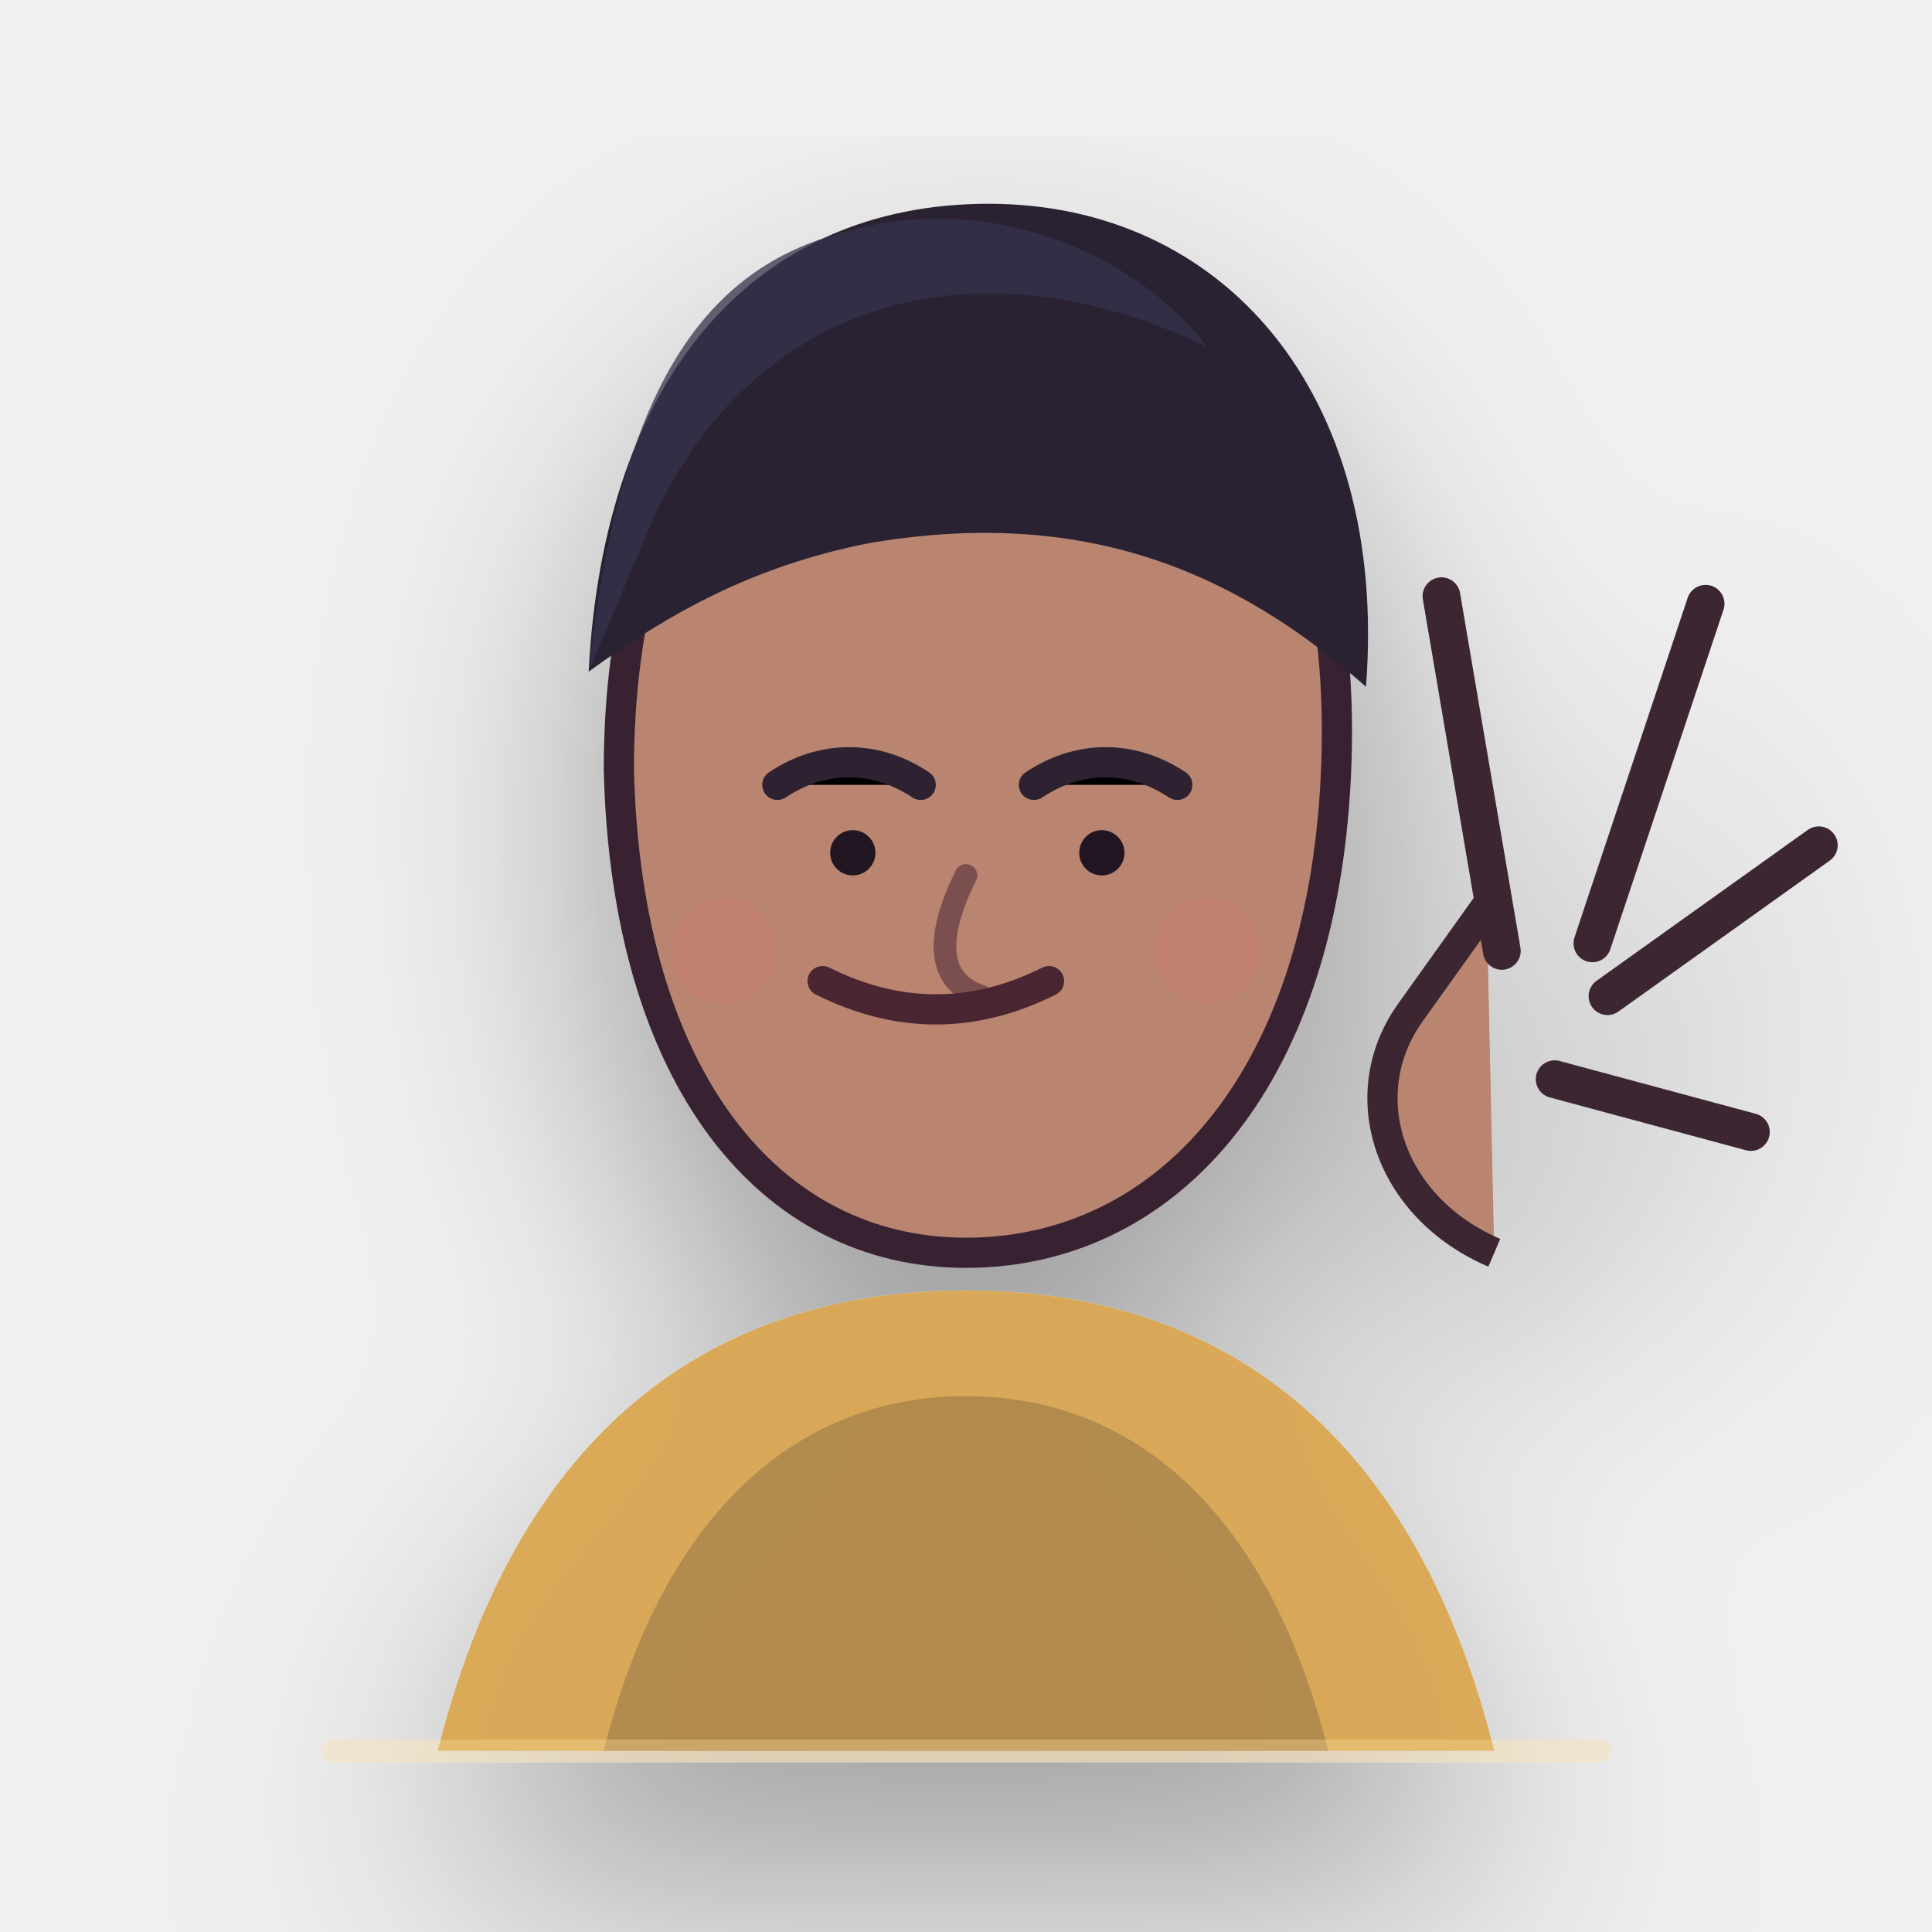
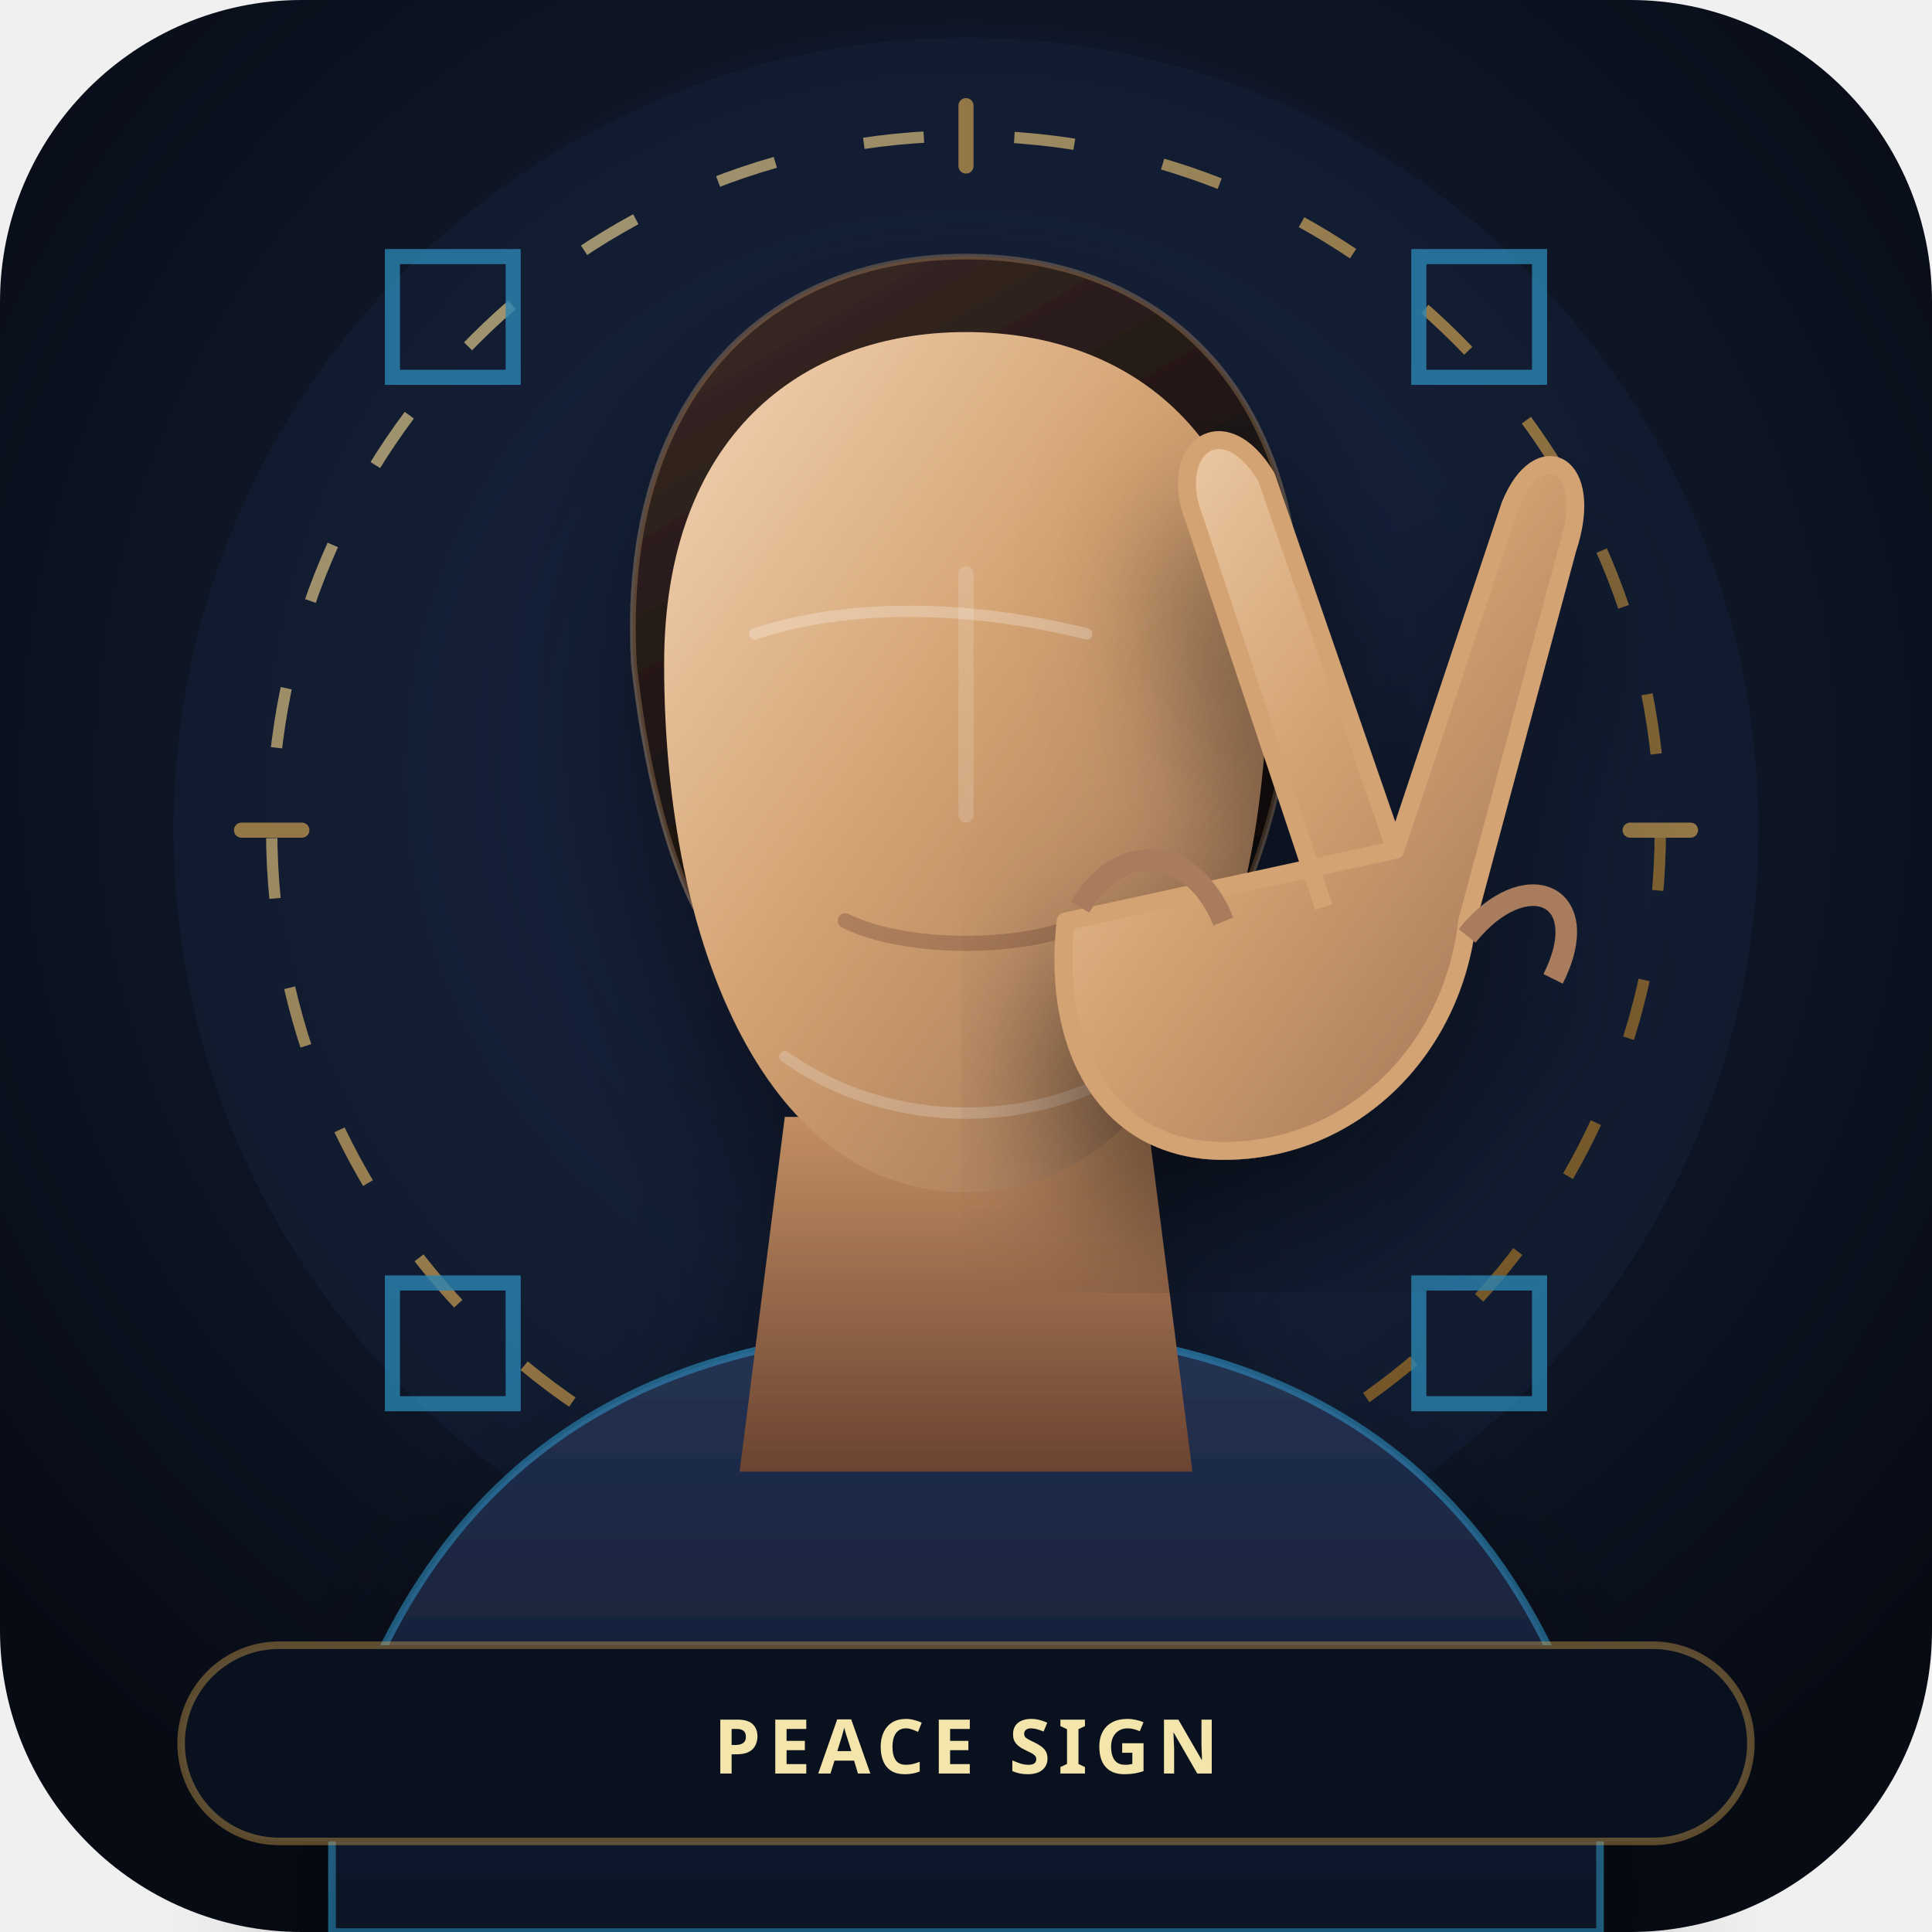
<svg xmlns="http://www.w3.org/2000/svg" width="512" height="512" viewBox="0 0 256 256" role="img" aria-label="male verification pose peace-sign">
  <defs>
-     <linearGradient id="g4" x1="36" y1="28" x2="220" y2="232" gradientUnits="userSpaceOnUse">
-       <stop stop-color="#ef5e5e" stop-opacity=".22" />
-       <stop offset=".52" stop-color="#d9a752" stop-opacity=".18" />
-       <stop offset="1" stop-color="#8a6ef2" stop-opacity=".20" />
+     <radialGradient id="bgGrad" cx="50%" cy="40%" r="65%">
+       <stop offset="0%" stop-color="#1A2744" />
+       <stop offset="60%" stop-color="#0E1626" />
+       <stop offset="100%" stop-color="#070B14" />
+     </radialGradient>
+     <linearGradient id="skinLight" x1="0%" y1="0%" x2="100%" y2="100%">
+       <stop offset="0%" stop-color="#F3D5B5" />
+       <stop offset="45%" stop-color="#D4A373" />
+       <stop offset="85%" stop-color="#A87C5B" />
+       <stop offset="100%" stop-color="#7B503B" />
    </linearGradient>
-     <filter id="s" x="-20%" y="-20%" width="140%" height="140%">
-       <feDropShadow dx="0" dy="18" stdDeviation="18" flood-color="#05070d" flood-opacity=".35" />
+     <linearGradient id="skinShadow" x1="0%" y1="0%" x2="0%" y2="100%">
+       <stop offset="0%" stop-color="#C28E63" />
+       <stop offset="100%" stop-color="#6B4331" />
+     </linearGradient>
+     <linearGradient id="hairGrad" x1="20%" y1="0%" x2="80%" y2="100%">
+       <stop offset="0%" stop-color="#3A2925" />
+       <stop offset="50%" stop-color="#1F1513" />
+       <stop offset="100%" stop-color="#110B0A" />
+     </linearGradient>
+     <linearGradient id="clothGrad" x1="0%" y1="0%" x2="0%" y2="100%">
+       <stop offset="0%" stop-color="#243354" />
+       <stop offset="100%" stop-color="#0E1524" />
+     </linearGradient>
+     <linearGradient id="goldGrad" x1="0%" y1="0%" x2="100%" y2="100%">
+       <stop offset="0%" stop-color="#F3E5AB" />
+       <stop offset="50%" stop-color="#D9A752" />
+       <stop offset="100%" stop-color="#996515" />
+     </linearGradient>
+     <filter id="dropShadow" x="-20%" y="-20%" width="140%" height="140%">
+       <feDropShadow dx="0" dy="12" stdDeviation="10" flood-color="#000000" flood-opacity="0.5" />
+     </filter>
+     <filter id="glow" x="-30%" y="-30%" width="160%" height="160%">
+       <feGaussianBlur stdDeviation="6" result="blur" />
+       <feComposite in="SourceGraphic" in2="blur" operator="over" />
    </filter>
  </defs>
-   <g filter="url(#s)">
-     <path d="M58 232 C68 192 92 171 128 171 C164 171 188 192 198 232 Z" fill="#d9a752" opacity=".95" />
-     <path d="M80 232 C88 200 106 185 128 185 C150 185 168 200 176 232" fill="#0d1122" opacity=".20" />
-     <g transform="rotate(0 128 114)">
-       <path d="M82 102 C82 62 101 38 130 38 C161 38 179 62 177 103 C175 144 154 166 128 166 C102 166 83 143 82 102Z" fill="#b9856f" stroke="#382433" stroke-width="4" />
-       <path d="M78 89 C80 50 100 27 131 27 C162 27 184 52 181 91 C164 76 144 67 115 72 C100 75 89 81 78 89Z" fill="#2a2433" />
-       <path d="M86 70 C99 40 129 31 160 46 C150 33 130 25 111 31 C93 36 82 52 78 89" fill="#36304a" opacity=".75" />
-       <path d="M103 104 C109 100 116 100 122 104" stroke="#2d2130" stroke-width="4" stroke-linecap="round" />
-       <path d="M137 104 C143 100 150 100 156 104" stroke="#2d2130" stroke-width="4" stroke-linecap="round" />
-       <circle cx="113" cy="113" r="3" fill="#201722" />
-       <circle cx="146" cy="113" r="3" fill="#201722" />
-       <path d="M128 116 C124 124 124 130 130 132" stroke="#7b4f50" stroke-width="3" stroke-linecap="round" fill="none" />
-       <path d="M109 130 C119 135 129 135 139 130" stroke="#4a2630" stroke-width="4" stroke-linecap="round" fill="none" />
-       <circle cx="96" cy="126" r="7" fill="#ef5e5e" opacity=".16" />
-       <circle cx="160" cy="126" r="7" fill="#ef5e5e" opacity=".16" />
+   <rect width="256" height="256" rx="40" fill="url(#bgGrad)" />
+   <circle cx="128" cy="110" r="105" fill="#182642" opacity="0.35" />
+   <g opacity="0.65">
+     <circle cx="128" cy="110" r="92" fill="none" stroke="url(#goldGrad)" stroke-width="1.5" stroke-dasharray="8 12" />
+     <path d="M 128 14 L 128 22 M 128 198 L 128 206 M 32 110 L 40 110 M 216 110 L 224 110" stroke="#D9A752" stroke-width="2" stroke-linecap="round" />
+     <rect x="52" y="34" width="16" height="16" fill="none" stroke="#38BDF8" stroke-width="2" stroke-dasharray="16 0" opacity="0.8" />
+     <rect x="188" y="34" width="16" height="16" fill="none" stroke="#38BDF8" stroke-width="2" stroke-dasharray="16 0" opacity="0.8" />
+     <rect x="52" y="170" width="16" height="16" fill="none" stroke="#38BDF8" stroke-width="2" stroke-dasharray="16 0" opacity="0.8" />
+     <rect x="188" y="170" width="16" height="16" fill="none" stroke="#38BDF8" stroke-width="2" stroke-dasharray="16 0" opacity="0.8" />
+   </g>
+   <g filter="url(#dropShadow)">
+     <path d="M 44 236 C 58 188 92 176 128 176 C 164 176 198 188 212 236 L 212 256 L 44 256 Z" fill="url(#clothGrad)" stroke="#38BDF8" stroke-width="1" stroke-opacity="0.4" />
+     <path d="M 104 148 L 152 148 L 158 195 L 98 195 Z" fill="url(#skinShadow)" />
+     <g transform="rotate(0 128 110)">
+       <path d="M 84 88 C 82 52 102 34 128 34 C 154 34 174 52 172 88 C 170 106 166 116 164 120 L 92 120 C 90 116 86 106 84 88 Z" fill="url(#hairGrad)" stroke="#D4A373" stroke-width="0.75" stroke-opacity="0.3" />
+       <path d="M 88 88 C 88 58 106 44 128 44 C 150 44 168 58 168 88 C 168 126 154 158 128 158 C 102 158 88 126 88 88 Z" fill="url(#skinLight)" />
+       <path d="M 100 84 C 112 80 128 80 144 84" fill="none" stroke="#FFF" stroke-width="1.5" opacity="0.25" stroke-linecap="round" />
+       <path d="M 128 76 L 128 108" fill="none" stroke="#FFF" stroke-width="2" opacity="0.15" stroke-linecap="round" />
+       <path d="M 112 122 C 120 126 136 126 144 122" fill="none" stroke="#7B503B" stroke-width="2" opacity="0.4" stroke-linecap="round" />
+       <path d="M 104 140 C 118 150 138 150 152 140" fill="none" stroke="#FFF" stroke-width="1.5" opacity="0.2" stroke-linecap="round" />
    </g>
-     <g>
-       <path d="M198 166 C184 160 179 145 187 134 L197 120" fill="#b9856f" stroke="#3a2530" stroke-width="4" />
-       <path d="M199 126 L191 79" stroke="#3a2530" stroke-width="5" stroke-linecap="round" />
-       <path d="M211 125 L226 80" stroke="#3a2530" stroke-width="5" stroke-linecap="round" />
-       <path d="M213 132 L241 112" stroke="#3a2530" stroke-width="5" stroke-linecap="round" />
-       <path d="M206 143 L232 150" stroke="#3a2530" stroke-width="5" stroke-linecap="round" />
-     </g>
-     <path d="M44 232 H212" stroke="#f6d79a" stroke-opacity=".35" stroke-width="3" stroke-linecap="round" />
  </g>
+   <g transform="translate(164, 86) scale(0.95)" filter="url(#dropShadow)">
+     <path d="M 12 36 L -6 -18 C -10 -28 -2 -34 4 -24 L 22 28 M 22 28 L 38 -20 C 42 -30 50 -26 46 -14 L 32 38 C 30 56 16 70 -2 70 C -18 70 -26 56 -24 38 Z" fill="url(#skinLight)" stroke="#D4A373" stroke-width="2.5" stroke-linejoin="round" />
+     <path d="M -22 36 C -16 26 -6 28 -2 38" fill="none" stroke="#A87C5B" stroke-width="3" />
+     <path d="M 32 40 C 40 30 50 34 44 46" fill="none" stroke="#A87C5B" stroke-width="3" />
+   </g>
+   <rect x="24" y="218" width="208" height="26" rx="13" fill="#0A111E" stroke="#D9A752" stroke-width="1" stroke-opacity="0.4" />
+   <text x="128" y="235" font-family="sans-serif" font-size="10" font-weight="800" fill="#F3E5AB" text-anchor="middle" letter-spacing="1">PEACE SIGN</text>
</svg>
